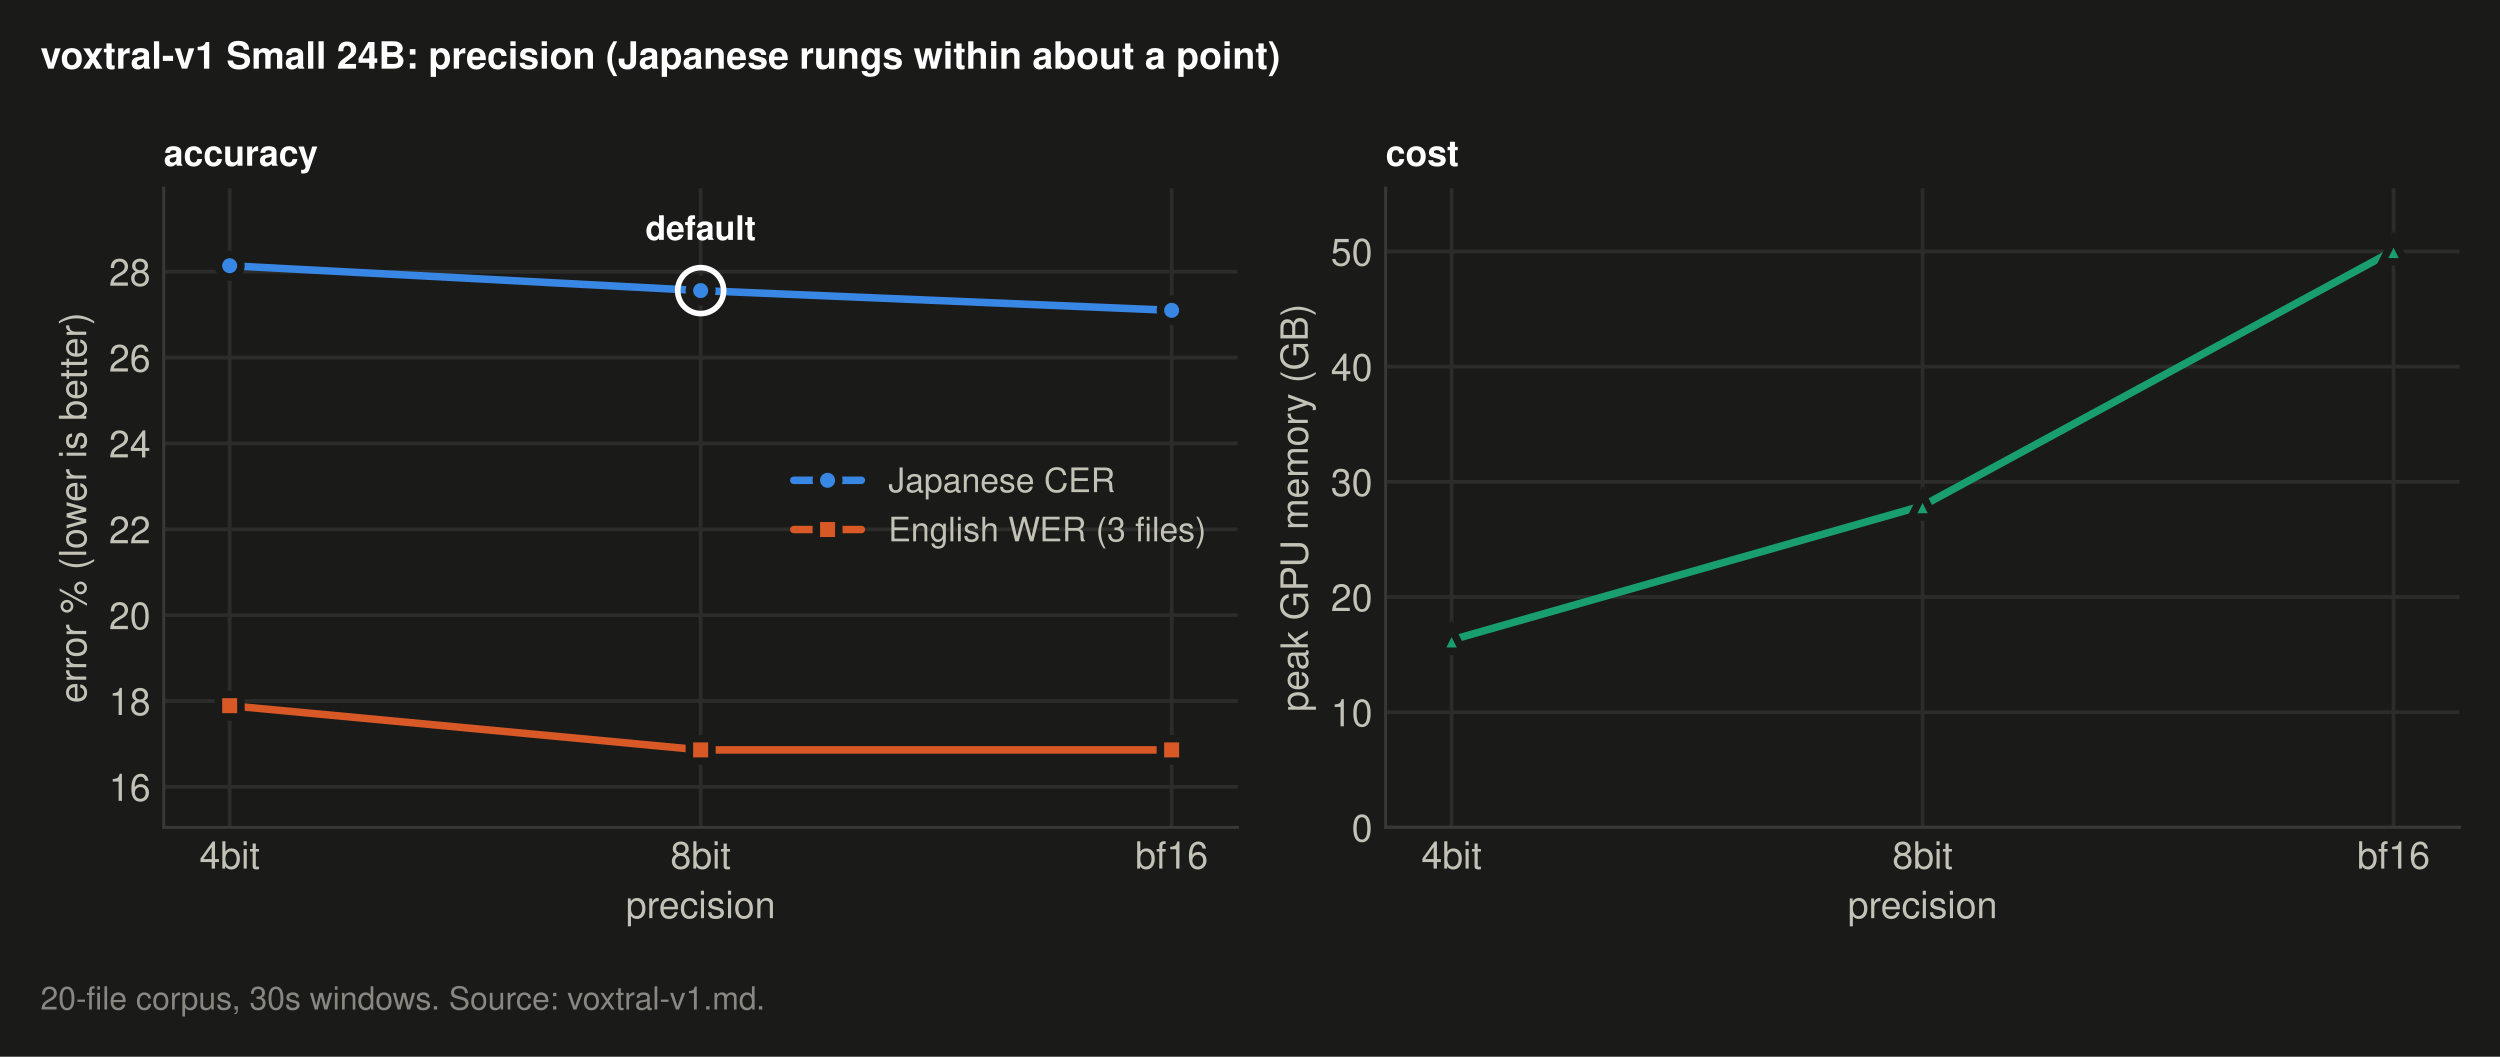
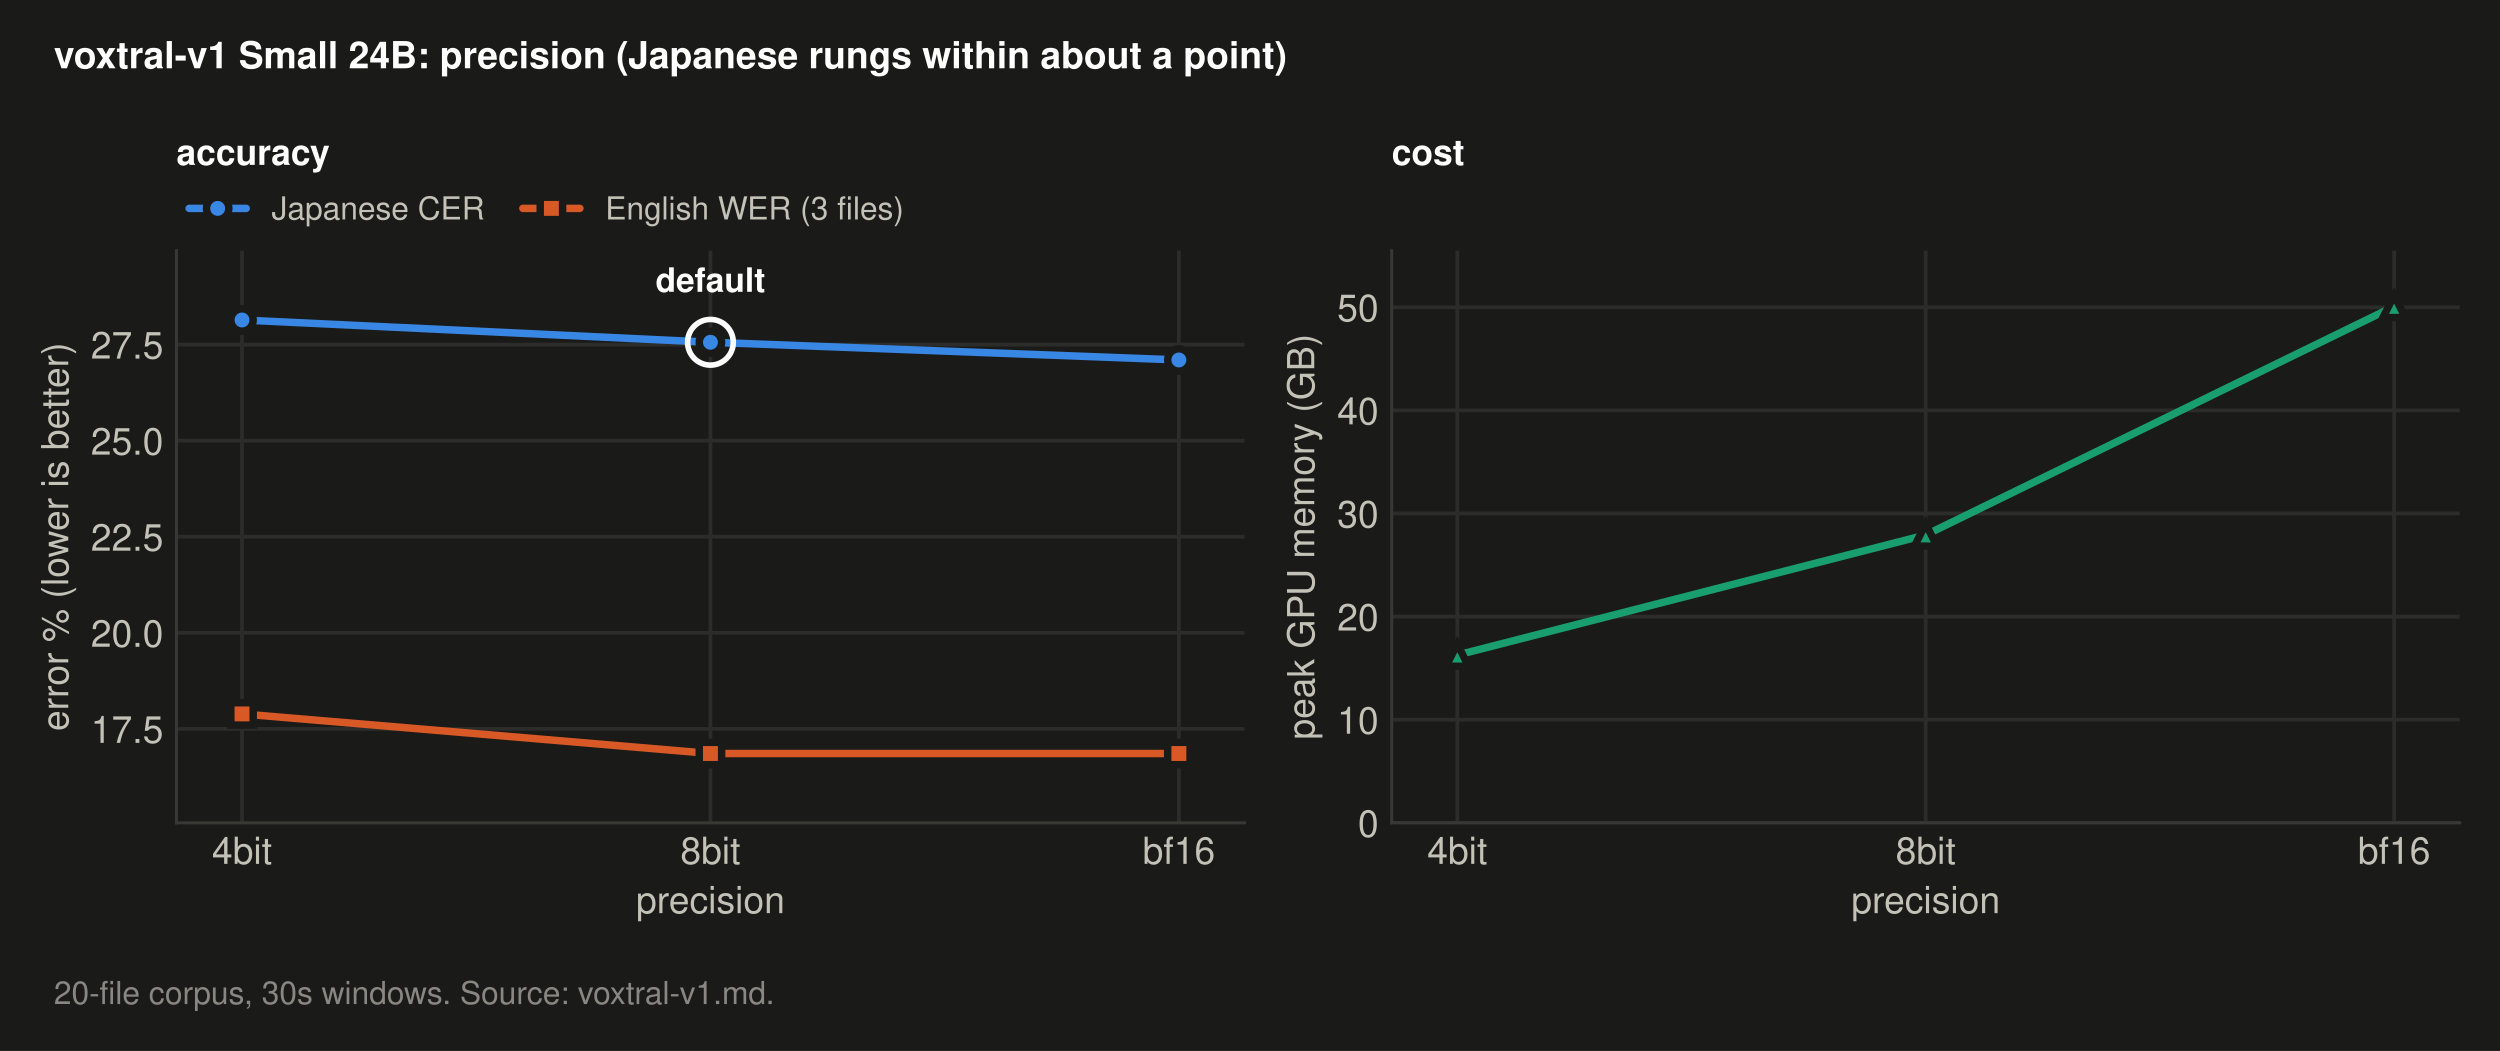
- <svg xmlns="http://www.w3.org/2000/svg" xmlns:xlink="http://www.w3.org/1999/xlink" width="666.576pt" height="281.747pt" viewBox="0 0 666.576 281.747" version="1.1">
+ <svg xmlns="http://www.w3.org/2000/svg" xmlns:xlink="http://www.w3.org/1999/xlink" width="670.222pt" height="281.747pt" viewBox="0 0 670.222 281.747" version="1.1">
  <defs>
    <style type="text/css">*{stroke-linejoin: round; stroke-linecap: butt}</style>
  </defs>
  <g id="figure_1">
    <g id="patch_1">
-       <path d="M 0 281.747  L 666.576 281.747  L 666.576 0  L 0 0  z " style="fill: #1a1a19" />
+       <path d="M 0 281.747  L 670.222 281.747  L 670.222 0  L 0 0  z " style="fill: #1a1a19" />
    </g>
    <g id="axes_1">
      <g id="patch_2">
-         <path d="M 43.656 220.601  L 329.976 220.601  L 329.976 50.19  L 43.656 50.19  z " style="fill: #1a1a19" />
+         <path d="M 47.302 220.601  L 333.622 220.601  L 333.622 67.19  L 47.302 67.19  z " style="fill: #1a1a19" />
      </g>
      <g id="matplotlib.axis_1">
        <g id="xtick_1">
          <g id="line2d_1">
-             <path d="M 61.237 220.601  L 61.237 50.19  " clip-path="url(#p7be923f848)" style="fill: none; stroke: #2c2c2a; stroke-linecap: round" />
+             <path d="M 64.883 220.601  L 64.883 67.19  " clip-path="url(#p76547bcfb6)" style="fill: none; stroke: #2c2c2a; stroke-linecap: round" />
          </g>
          <g id="line2d_2" />
          <g id="text_1">
-             <text style="font-size: 10px; font-family: 'Helvetica', 'Arial', 'DejaVu Sans'; text-anchor: middle; fill: #c3c2b7" x="61.237" y="231.601" transform="rotate(-0 61.23705 231.6008)">4bit</text>
+             <text style="font-size: 10px; font-family: 'Helvetica', 'Arial', 'DejaVu Sans'; text-anchor: middle; fill: #c3c2b7" x="64.883" y="231.601" transform="rotate(-0 64.88262 231.6008)">4bit</text>
          </g>
        </g>
        <g id="xtick_2">
          <g id="line2d_3">
-             <path d="M 186.816 220.601  L 186.816 50.19  " clip-path="url(#p7be923f848)" style="fill: none; stroke: #2c2c2a; stroke-linecap: round" />
+             <path d="M 190.462 220.601  L 190.462 67.19  " clip-path="url(#p76547bcfb6)" style="fill: none; stroke: #2c2c2a; stroke-linecap: round" />
          </g>
          <g id="line2d_4" />
          <g id="text_2">
-             <text style="font-size: 10px; font-family: 'Helvetica', 'Arial', 'DejaVu Sans'; text-anchor: middle; fill: #c3c2b7" x="186.816" y="231.601" transform="rotate(-0 186.816 231.6008)">8bit</text>
+             <text style="font-size: 10px; font-family: 'Helvetica', 'Arial', 'DejaVu Sans'; text-anchor: middle; fill: #c3c2b7" x="190.462" y="231.601" transform="rotate(-0 190.4616 231.6008)">8bit</text>
          </g>
        </g>
        <g id="xtick_3">
          <g id="line2d_5">
-             <path d="M 312.395 220.601  L 312.395 50.19  " clip-path="url(#p7be923f848)" style="fill: none; stroke: #2c2c2a; stroke-linecap: round" />
+             <path d="M 316.041 220.601  L 316.041 67.19  " clip-path="url(#p76547bcfb6)" style="fill: none; stroke: #2c2c2a; stroke-linecap: round" />
          </g>
          <g id="line2d_6" />
          <g id="text_3">
-             <text style="font-size: 10px; font-family: 'Helvetica', 'Arial', 'DejaVu Sans'; text-anchor: middle; fill: #c3c2b7" x="312.395" y="231.601" transform="rotate(-0 312.3949 231.6008)">bf16</text>
+             <text style="font-size: 10px; font-family: 'Helvetica', 'Arial', 'DejaVu Sans'; text-anchor: middle; fill: #c3c2b7" x="316.041" y="231.601" transform="rotate(-0 316.0405 231.6008)">bf16</text>
          </g>
        </g>
        <g id="text_4">
-           <text style="font-size: 10px; font-family: 'Helvetica', 'Arial', 'DejaVu Sans'; text-anchor: middle; fill: #c3c2b7" x="186.816" y="244.8" transform="rotate(-0 186.816 244.8)">precision</text>
+           <text style="font-size: 10px; font-family: 'Helvetica', 'Arial', 'DejaVu Sans'; text-anchor: middle; fill: #c3c2b7" x="190.462" y="244.8" transform="rotate(-0 190.4616 244.8)">precision</text>
        </g>
      </g>
      <g id="matplotlib.axis_2">
        <g id="ytick_1">
          <g id="line2d_7">
-             <path d="M 43.656 209.788  L 329.976 209.788  " clip-path="url(#p7be923f848)" style="fill: none; stroke: #2c2c2a; stroke-linecap: round" />
+             <path d="M 47.302 195.411  L 333.622 195.411  " clip-path="url(#p76547bcfb6)" style="fill: none; stroke: #2c2c2a; stroke-linecap: round" />
          </g>
          <g id="line2d_8" />
          <g id="text_5">
-             <text style="font-size: 10px; font-family: 'Helvetica', 'Arial', 'DejaVu Sans'; text-anchor: end; fill: #c3c2b7" x="40.156" y="213.538" transform="rotate(-0 40.156 213.5376)">16</text>
+             <text style="font-size: 10px; font-family: 'Helvetica', 'Arial', 'DejaVu Sans'; text-anchor: end; fill: #c3c2b7" x="43.802" y="199.161" transform="rotate(-0 43.80156 199.1615)">17.5</text>
          </g>
        </g>
        <g id="ytick_2">
          <g id="line2d_9">
-             <path d="M 43.656 186.898  L 329.976 186.898  " clip-path="url(#p7be923f848)" style="fill: none; stroke: #2c2c2a; stroke-linecap: round" />
+             <path d="M 47.302 169.653  L 333.622 169.653  " clip-path="url(#p76547bcfb6)" style="fill: none; stroke: #2c2c2a; stroke-linecap: round" />
          </g>
          <g id="line2d_10" />
          <g id="text_6">
-             <text style="font-size: 10px; font-family: 'Helvetica', 'Arial', 'DejaVu Sans'; text-anchor: end; fill: #c3c2b7" x="40.156" y="190.648" transform="rotate(-0 40.156 190.6477)">18</text>
+             <text style="font-size: 10px; font-family: 'Helvetica', 'Arial', 'DejaVu Sans'; text-anchor: end; fill: #c3c2b7" x="43.802" y="173.403" transform="rotate(-0 43.80156 173.4034)">20.0</text>
          </g>
        </g>
        <g id="ytick_3">
          <g id="line2d_11">
-             <path d="M 43.656 164.008  L 329.976 164.008  " clip-path="url(#p7be923f848)" style="fill: none; stroke: #2c2c2a; stroke-linecap: round" />
+             <path d="M 47.302 143.895  L 333.622 143.895  " clip-path="url(#p76547bcfb6)" style="fill: none; stroke: #2c2c2a; stroke-linecap: round" />
          </g>
          <g id="line2d_12" />
          <g id="text_7">
-             <text style="font-size: 10px; font-family: 'Helvetica', 'Arial', 'DejaVu Sans'; text-anchor: end; fill: #c3c2b7" x="40.156" y="167.758" transform="rotate(-0 40.156 167.7578)">20</text>
+             <text style="font-size: 10px; font-family: 'Helvetica', 'Arial', 'DejaVu Sans'; text-anchor: end; fill: #c3c2b7" x="43.802" y="147.645" transform="rotate(-0 43.80156 147.6454)">22.5</text>
          </g>
        </g>
        <g id="ytick_4">
          <g id="line2d_13">
-             <path d="M 43.656 141.118  L 329.976 141.118  " clip-path="url(#p7be923f848)" style="fill: none; stroke: #2c2c2a; stroke-linecap: round" />
+             <path d="M 47.302 118.137  L 333.622 118.137  " clip-path="url(#p76547bcfb6)" style="fill: none; stroke: #2c2c2a; stroke-linecap: round" />
          </g>
          <g id="line2d_14" />
          <g id="text_8">
-             <text style="font-size: 10px; font-family: 'Helvetica', 'Arial', 'DejaVu Sans'; text-anchor: end; fill: #c3c2b7" x="40.156" y="144.868" transform="rotate(-0 40.156 144.8679)">22</text>
+             <text style="font-size: 10px; font-family: 'Helvetica', 'Arial', 'DejaVu Sans'; text-anchor: end; fill: #c3c2b7" x="43.802" y="121.887" transform="rotate(-0 43.80156 121.8873)">25.0</text>
          </g>
        </g>
        <g id="ytick_5">
          <g id="line2d_15">
-             <path d="M 43.656 118.228  L 329.976 118.228  " clip-path="url(#p7be923f848)" style="fill: none; stroke: #2c2c2a; stroke-linecap: round" />
+             <path d="M 47.302 92.379  L 333.622 92.379  " clip-path="url(#p76547bcfb6)" style="fill: none; stroke: #2c2c2a; stroke-linecap: round" />
          </g>
          <g id="line2d_16" />
          <g id="text_9">
-             <text style="font-size: 10px; font-family: 'Helvetica', 'Arial', 'DejaVu Sans'; text-anchor: end; fill: #c3c2b7" x="40.156" y="121.978" transform="rotate(-0 40.156 121.978)">24</text>
-           </g>
-         </g>
-         <g id="ytick_6">
-           <g id="line2d_17">
-             <path d="M 43.656 95.338  L 329.976 95.338  " clip-path="url(#p7be923f848)" style="fill: none; stroke: #2c2c2a; stroke-linecap: round" />
-           </g>
-           <g id="line2d_18" />
-           <g id="text_10">
-             <text style="font-size: 10px; font-family: 'Helvetica', 'Arial', 'DejaVu Sans'; text-anchor: end; fill: #c3c2b7" x="40.156" y="99.088" transform="rotate(-0 40.156 99.08805)">26</text>
-           </g>
-         </g>
-         <g id="ytick_7">
-           <g id="line2d_19">
-             <path d="M 43.656 72.448  L 329.976 72.448  " clip-path="url(#p7be923f848)" style="fill: none; stroke: #2c2c2a; stroke-linecap: round" />
-           </g>
-           <g id="line2d_20" />
-           <g id="text_11">
-             <text style="font-size: 10px; font-family: 'Helvetica', 'Arial', 'DejaVu Sans'; text-anchor: end; fill: #c3c2b7" x="40.156" y="76.198" transform="rotate(-0 40.156 76.19815)">28</text>
-           </g>
-         </g>
-         <g id="text_12">
-           <text style="font-size: 10px; font-family: 'Helvetica', 'Arial', 'DejaVu Sans'; text-anchor: middle; fill: #c3c2b7" x="22.994" y="135.395" transform="rotate(-90 22.9935 135.3954)">error % (lower is better)</text>
+             <text style="font-size: 10px; font-family: 'Helvetica', 'Arial', 'DejaVu Sans'; text-anchor: end; fill: #c3c2b7" x="43.802" y="96.129" transform="rotate(-0 43.80156 96.12931)">27.5</text>
+           </g>
+         </g>
+         <g id="text_10">
+           <text style="font-size: 10px; font-family: 'Helvetica', 'Arial', 'DejaVu Sans'; text-anchor: middle; fill: #c3c2b7" x="18.3" y="143.895" transform="rotate(-90 18.3 143.8954)">error % (lower is better)</text>
        </g>
      </g>
      <g id="patch_3">
-         <path d="M 43.656 220.601  L 43.656 50.19  " style="fill: none; stroke: #383835; stroke-width: 0.8; stroke-linejoin: miter; stroke-linecap: square" />
+         <path d="M 47.302 220.601  L 47.302 67.19  " style="fill: none; stroke: #383835; stroke-width: 0.8; stroke-linejoin: miter; stroke-linecap: square" />
      </g>
      <g id="patch_4">
-         <path d="M 43.656 220.601  L 329.976 220.601  " style="fill: none; stroke: #383835; stroke-width: 0.8; stroke-linejoin: miter; stroke-linecap: square" />
-       </g>
-       <g id="line2d_21">
-         <path d="M 61.237 70.846  L 186.816 77.484  L 312.395 82.749  " clip-path="url(#p7be923f848)" style="fill: none; stroke: #3987e5; stroke-width: 2; stroke-linecap: round" />
+         <path d="M 47.302 220.601  L 333.622 220.601  " style="fill: none; stroke: #383835; stroke-width: 0.8; stroke-linejoin: miter; stroke-linecap: square" />
+       </g>
+       <g id="line2d_17">
+         <path d="M 64.883 85.785  L 190.462 91.761  L 316.041 96.501  " clip-path="url(#p76547bcfb6)" style="fill: none; stroke: #3987e5; stroke-width: 2; stroke-linecap: round" />
        <defs>
          <path id="m226001cfbb" d="M 0 3  C 0.796 3 1.559 2.684 2.121 2.121  C 2.684 1.559 3 0.796 3 0  C 3 -0.796 2.684 -1.559 2.121 -2.121  C 1.559 -2.684 0.796 -3 0 -3  C -0.796 -3 -1.559 -2.684 -2.121 -2.121  C -2.684 -1.559 -3 -0.796 -3 0  C -3 0.796 -2.684 1.559 -2.121 2.121  C -1.559 2.684 -0.796 3 0 3  z " style="stroke: #1a1a19; stroke-width: 2" />
        </defs>
-         <g clip-path="url(#p7be923f848)">
-           <use xlink:href="#m226001cfbb" x="61.237" y="70.846" style="fill: #3987e5; stroke: #1a1a19; stroke-width: 2" />
-           <use xlink:href="#m226001cfbb" x="186.816" y="77.484" style="fill: #3987e5; stroke: #1a1a19; stroke-width: 2" />
-           <use xlink:href="#m226001cfbb" x="312.395" y="82.749" style="fill: #3987e5; stroke: #1a1a19; stroke-width: 2" />
-         </g>
-       </g>
-       <g id="line2d_22">
-         <path d="M 61.237 188.157  L 186.816 199.945  L 312.395 199.945  " clip-path="url(#p7be923f848)" style="fill: none; stroke: #d95926; stroke-width: 2; stroke-linecap: round" />
+         <g clip-path="url(#p76547bcfb6)">
+           <use xlink:href="#m226001cfbb" x="64.883" y="85.785" style="fill: #3987e5; stroke: #1a1a19; stroke-width: 2" />
+           <use xlink:href="#m226001cfbb" x="190.462" y="91.761" style="fill: #3987e5; stroke: #1a1a19; stroke-width: 2" />
+           <use xlink:href="#m226001cfbb" x="316.041" y="96.501" style="fill: #3987e5; stroke: #1a1a19; stroke-width: 2" />
+         </g>
+       </g>
+       <g id="line2d_18">
+         <path d="M 64.883 191.393  L 190.462 202.006  L 316.041 202.006  " clip-path="url(#p76547bcfb6)" style="fill: none; stroke: #d95926; stroke-width: 2; stroke-linecap: round" />
        <defs>
          <path id="m32749af53d" d="M -3 3  L 3 3  L 3 -3  L -3 -3  z " style="stroke: #1a1a19; stroke-width: 2; stroke-linejoin: miter" />
        </defs>
-         <g clip-path="url(#p7be923f848)">
-           <use xlink:href="#m32749af53d" x="61.237" y="188.157" style="fill: #d95926; stroke: #1a1a19; stroke-width: 2; stroke-linejoin: miter" />
-           <use xlink:href="#m32749af53d" x="186.816" y="199.945" style="fill: #d95926; stroke: #1a1a19; stroke-width: 2; stroke-linejoin: miter" />
-           <use xlink:href="#m32749af53d" x="312.395" y="199.945" style="fill: #d95926; stroke: #1a1a19; stroke-width: 2; stroke-linejoin: miter" />
-         </g>
-       </g>
-       <g id="text_13">
-         <text style="font-weight: 700; font-size: 9px; font-family: 'Helvetica', 'Arial', 'DejaVu Sans'; text-anchor: middle; fill: #ffffff" x="186.816" y="63.955" transform="rotate(-0 186.816 63.95463)">default</text>
-       </g>
-       <g id="text_14">
-         <text style="font-weight: 700; font-size: 9.5px; font-family: 'Helvetica', 'Arial', 'DejaVu Sans'; text-anchor: start; fill: #ffffff" x="43.656" y="44.19" transform="rotate(-0 43.656 44.19)">accuracy</text>
+         <g clip-path="url(#p76547bcfb6)">
+           <use xlink:href="#m32749af53d" x="64.883" y="191.393" style="fill: #d95926; stroke: #1a1a19; stroke-width: 2; stroke-linejoin: miter" />
+           <use xlink:href="#m32749af53d" x="190.462" y="202.006" style="fill: #d95926; stroke: #1a1a19; stroke-width: 2; stroke-linejoin: miter" />
+           <use xlink:href="#m32749af53d" x="316.041" y="202.006" style="fill: #d95926; stroke: #1a1a19; stroke-width: 2; stroke-linejoin: miter" />
+         </g>
+       </g>
+       <g id="text_11">
+         <text style="font-weight: 700; font-size: 9px; font-family: 'Helvetica', 'Arial', 'DejaVu Sans'; text-anchor: middle; fill: #ffffff" x="190.462" y="78.232" transform="rotate(-0 190.4616 78.23181)">default</text>
+       </g>
+       <g id="text_12">
+         <text style="font-weight: 700; font-size: 9.5px; font-family: 'Helvetica', 'Arial', 'DejaVu Sans'; text-anchor: start; fill: #ffffff" x="47.302" y="44.19" transform="rotate(-0 47.30156 44.19)">accuracy</text>
      </g>
      <g id="PathCollection_1">
-         <path d="M 186.816 83.608  C 188.44 83.608 189.998 82.962 191.146 81.814  C 192.294 80.666 192.94 79.108 192.94 77.484  C 192.94 75.86 192.294 74.302 191.146 73.154  C 189.998 72.005 188.44 71.36 186.816 71.36  C 185.192 71.36 183.634 72.005 182.486 73.154  C 181.338 74.302 180.692 75.86 180.692 77.484  C 180.692 79.108 181.338 80.666 182.486 81.814  C 183.634 82.962 185.192 83.608 186.816 83.608  L 186.816 83.608  z " clip-path="url(#p7be923f848)" style="fill: none; stroke: #ffffff; stroke-width: 1.5" />
+         <path d="M 190.462 97.885  C 192.086 97.885 193.643 97.24 194.792 96.091  C 195.94 94.943 196.585 93.385 196.585 91.761  C 196.585 90.137 195.94 88.579 194.792 87.431  C 193.643 86.283 192.086 85.637 190.462 85.637  C 188.838 85.637 187.28 86.283 186.131 87.431  C 184.983 88.579 184.338 90.137 184.338 91.761  C 184.338 93.385 184.983 94.943 186.131 96.091  C 187.28 97.24 188.838 97.885 190.462 97.885  L 190.462 97.885  z " clip-path="url(#p76547bcfb6)" style="fill: none; stroke: #ffffff; stroke-width: 1.5" />
      </g>
      <g id="legend_1">
-         <g id="line2d_23">
-           <path d="M 211.657 128.062  L 220.657 128.062  L 229.657 128.062  " style="fill: none; stroke: #3987e5; stroke-width: 2; stroke-linecap: round" />
+         <g id="line2d_19">
+           <path d="M 50.702 55.866  L 58.352 55.866  L 66.002 55.866  " style="fill: none; stroke: #3987e5; stroke-width: 2; stroke-linecap: round" />
          <g>
-             <use xlink:href="#m226001cfbb" x="220.657" y="128.062" style="fill: #3987e5; stroke: #1a1a19; stroke-width: 2" />
-           </g>
-         </g>
-         <g id="text_15">
-           <text style="font-size: 9px; font-family: 'Helvetica', 'Arial', 'DejaVu Sans'; text-anchor: start; fill: #c3c2b7" x="236.857" y="131.212" transform="rotate(-0 236.8569 131.2118)">Japanese CER</text>
-         </g>
-         <g id="line2d_24">
-           <path d="M 211.657 141.188  L 220.657 141.188  L 229.657 141.188  " style="fill: none; stroke: #d95926; stroke-width: 2; stroke-linecap: round" />
+             <use xlink:href="#m226001cfbb" x="58.352" y="55.866" style="fill: #3987e5; stroke: #1a1a19; stroke-width: 2" />
+           </g>
+         </g>
+         <g id="text_13">
+           <text style="font-size: 8.5px; font-family: 'Helvetica', 'Arial', 'DejaVu Sans'; text-anchor: start; fill: #c3c2b7" x="72.802" y="58.841" transform="rotate(-0 72.80156 58.84116)">Japanese CER</text>
+         </g>
+         <g id="line2d_20">
+           <path d="M 140.171 55.866  L 147.821 55.866  L 155.471 55.866  " style="fill: none; stroke: #d95926; stroke-width: 2; stroke-linecap: round" />
          <g>
-             <use xlink:href="#m32749af53d" x="220.657" y="141.188" style="fill: #d95926; stroke: #1a1a19; stroke-width: 2; stroke-linejoin: miter" />
-           </g>
-         </g>
-         <g id="text_16">
-           <text style="font-size: 9px; font-family: 'Helvetica', 'Arial', 'DejaVu Sans'; text-anchor: start; fill: #c3c2b7" x="236.857" y="144.338" transform="rotate(-0 236.8569 144.3377)">English WER (3 files)</text>
+             <use xlink:href="#m32749af53d" x="147.821" y="55.866" style="fill: #d95926; stroke: #1a1a19; stroke-width: 2; stroke-linejoin: miter" />
+           </g>
+         </g>
+         <g id="text_14">
+           <text style="font-size: 8.5px; font-family: 'Helvetica', 'Arial', 'DejaVu Sans'; text-anchor: start; fill: #c3c2b7" x="162.271" y="58.841" transform="rotate(-0 162.2707 58.84116)">English WER (3 files)</text>
        </g>
      </g>
    </g>
    <g id="axes_2">
      <g id="patch_5">
-         <path d="M 369.456 220.601  L 655.776 220.601  L 655.776 50.19  L 369.456 50.19  z " style="fill: #1a1a19" />
+         <path d="M 373.102 220.601  L 659.422 220.601  L 659.422 67.19  L 373.102 67.19  z " style="fill: #1a1a19" />
      </g>
      <g id="matplotlib.axis_3">
        <g id="xtick_4">
+           <g id="line2d_21">
+             <path d="M 390.683 220.601  L 390.683 67.19  " clip-path="url(#p99a848b1d7)" style="fill: none; stroke: #2c2c2a; stroke-linecap: round" />
+           </g>
+           <g id="line2d_22" />
+           <g id="text_15">
+             <text style="font-size: 10px; font-family: 'Helvetica', 'Arial', 'DejaVu Sans'; text-anchor: middle; fill: #c3c2b7" x="390.683" y="231.601" transform="rotate(-0 390.6826 231.6008)">4bit</text>
+           </g>
+         </g>
+         <g id="xtick_5">
+           <g id="line2d_23">
+             <path d="M 516.262 220.601  L 516.262 67.19  " clip-path="url(#p99a848b1d7)" style="fill: none; stroke: #2c2c2a; stroke-linecap: round" />
+           </g>
+           <g id="line2d_24" />
+           <g id="text_16">
+             <text style="font-size: 10px; font-family: 'Helvetica', 'Arial', 'DejaVu Sans'; text-anchor: middle; fill: #c3c2b7" x="516.262" y="231.601" transform="rotate(-0 516.2616 231.6008)">8bit</text>
+           </g>
+         </g>
+         <g id="xtick_6">
          <g id="line2d_25">
-             <path d="M 387.037 220.601  L 387.037 50.19  " clip-path="url(#p6c0af0b034)" style="fill: none; stroke: #2c2c2a; stroke-linecap: round" />
+             <path d="M 641.841 220.601  L 641.841 67.19  " clip-path="url(#p99a848b1d7)" style="fill: none; stroke: #2c2c2a; stroke-linecap: round" />
          </g>
          <g id="line2d_26" />
          <g id="text_17">
-             <text style="font-size: 10px; font-family: 'Helvetica', 'Arial', 'DejaVu Sans'; text-anchor: middle; fill: #c3c2b7" x="387.037" y="231.601" transform="rotate(-0 387.0371 231.6008)">4bit</text>
-           </g>
-         </g>
-         <g id="xtick_5">
+             <text style="font-size: 10px; font-family: 'Helvetica', 'Arial', 'DejaVu Sans'; text-anchor: middle; fill: #c3c2b7" x="641.841" y="231.601" transform="rotate(-0 641.8405 231.6008)">bf16</text>
+           </g>
+         </g>
+         <g id="text_18">
+           <text style="font-size: 10px; font-family: 'Helvetica', 'Arial', 'DejaVu Sans'; text-anchor: middle; fill: #c3c2b7" x="516.262" y="244.8" transform="rotate(-0 516.2616 244.8)">precision</text>
+         </g>
+       </g>
+       <g id="matplotlib.axis_4">
+         <g id="ytick_6">
          <g id="line2d_27">
-             <path d="M 512.616 220.601  L 512.616 50.19  " clip-path="url(#p6c0af0b034)" style="fill: none; stroke: #2c2c2a; stroke-linecap: round" />
+             <path d="M 373.102 220.601  L 659.422 220.601  " clip-path="url(#p99a848b1d7)" style="fill: none; stroke: #2c2c2a; stroke-linecap: round" />
          </g>
          <g id="line2d_28" />
-           <g id="text_18">
-             <text style="font-size: 10px; font-family: 'Helvetica', 'Arial', 'DejaVu Sans'; text-anchor: middle; fill: #c3c2b7" x="512.616" y="231.601" transform="rotate(-0 512.616 231.6008)">8bit</text>
-           </g>
-         </g>
-         <g id="xtick_6">
+           <g id="text_19">
+             <text style="font-size: 10px; font-family: 'Helvetica', 'Arial', 'DejaVu Sans'; text-anchor: end; fill: #c3c2b7" x="369.602" y="224.351" transform="rotate(-0 369.6016 224.3508)">0</text>
+           </g>
+         </g>
+         <g id="ytick_7">
          <g id="line2d_29">
-             <path d="M 638.195 220.601  L 638.195 50.19  " clip-path="url(#p6c0af0b034)" style="fill: none; stroke: #2c2c2a; stroke-linecap: round" />
+             <path d="M 373.102 192.954  L 659.422 192.954  " clip-path="url(#p99a848b1d7)" style="fill: none; stroke: #2c2c2a; stroke-linecap: round" />
          </g>
          <g id="line2d_30" />
-           <g id="text_19">
-             <text style="font-size: 10px; font-family: 'Helvetica', 'Arial', 'DejaVu Sans'; text-anchor: middle; fill: #c3c2b7" x="638.195" y="231.601" transform="rotate(-0 638.1949 231.6008)">bf16</text>
-           </g>
-         </g>
-         <g id="text_20">
-           <text style="font-size: 10px; font-family: 'Helvetica', 'Arial', 'DejaVu Sans'; text-anchor: middle; fill: #c3c2b7" x="512.616" y="244.8" transform="rotate(-0 512.616 244.8)">precision</text>
-         </g>
-       </g>
-       <g id="matplotlib.axis_4">
+           <g id="text_20">
+             <text style="font-size: 10px; font-family: 'Helvetica', 'Arial', 'DejaVu Sans'; text-anchor: end; fill: #c3c2b7" x="369.602" y="196.704" transform="rotate(-0 369.6016 196.704)">10</text>
+           </g>
+         </g>
        <g id="ytick_8">
          <g id="line2d_31">
-             <path d="M 369.456 220.601  L 655.776 220.601  " clip-path="url(#p6c0af0b034)" style="fill: none; stroke: #2c2c2a; stroke-linecap: round" />
+             <path d="M 373.102 165.307  L 659.422 165.307  " clip-path="url(#p99a848b1d7)" style="fill: none; stroke: #2c2c2a; stroke-linecap: round" />
          </g>
          <g id="line2d_32" />
          <g id="text_21">
-             <text style="font-size: 10px; font-family: 'Helvetica', 'Arial', 'DejaVu Sans'; text-anchor: end; fill: #c3c2b7" x="365.956" y="224.351" transform="rotate(-0 365.956 224.3508)">0</text>
+             <text style="font-size: 10px; font-family: 'Helvetica', 'Arial', 'DejaVu Sans'; text-anchor: end; fill: #c3c2b7" x="369.602" y="169.057" transform="rotate(-0 369.6016 169.0573)">20</text>
          </g>
        </g>
        <g id="ytick_9">
          <g id="line2d_33">
-             <path d="M 369.456 189.89  L 655.776 189.89  " clip-path="url(#p6c0af0b034)" style="fill: none; stroke: #2c2c2a; stroke-linecap: round" />
+             <path d="M 373.102 137.66  L 659.422 137.66  " clip-path="url(#p99a848b1d7)" style="fill: none; stroke: #2c2c2a; stroke-linecap: round" />
          </g>
          <g id="line2d_34" />
          <g id="text_22">
-             <text style="font-size: 10px; font-family: 'Helvetica', 'Arial', 'DejaVu Sans'; text-anchor: end; fill: #c3c2b7" x="365.956" y="193.64" transform="rotate(-0 365.956 193.6404)">10</text>
+             <text style="font-size: 10px; font-family: 'Helvetica', 'Arial', 'DejaVu Sans'; text-anchor: end; fill: #c3c2b7" x="369.602" y="141.41" transform="rotate(-0 369.6016 141.4105)">30</text>
          </g>
        </g>
        <g id="ytick_10">
          <g id="line2d_35">
-             <path d="M 369.456 159.18  L 655.776 159.18  " clip-path="url(#p6c0af0b034)" style="fill: none; stroke: #2c2c2a; stroke-linecap: round" />
+             <path d="M 373.102 110.014  L 659.422 110.014  " clip-path="url(#p99a848b1d7)" style="fill: none; stroke: #2c2c2a; stroke-linecap: round" />
          </g>
          <g id="line2d_36" />
          <g id="text_23">
-             <text style="font-size: 10px; font-family: 'Helvetica', 'Arial', 'DejaVu Sans'; text-anchor: end; fill: #c3c2b7" x="365.956" y="162.93" transform="rotate(-0 365.956 162.93)">20</text>
+             <text style="font-size: 10px; font-family: 'Helvetica', 'Arial', 'DejaVu Sans'; text-anchor: end; fill: #c3c2b7" x="369.602" y="113.764" transform="rotate(-0 369.6016 113.7637)">40</text>
          </g>
        </g>
        <g id="ytick_11">
          <g id="line2d_37">
-             <path d="M 369.456 128.47  L 655.776 128.47  " clip-path="url(#p6c0af0b034)" style="fill: none; stroke: #2c2c2a; stroke-linecap: round" />
+             <path d="M 373.102 82.367  L 659.422 82.367  " clip-path="url(#p99a848b1d7)" style="fill: none; stroke: #2c2c2a; stroke-linecap: round" />
          </g>
          <g id="line2d_38" />
          <g id="text_24">
-             <text style="font-size: 10px; font-family: 'Helvetica', 'Arial', 'DejaVu Sans'; text-anchor: end; fill: #c3c2b7" x="365.956" y="132.22" transform="rotate(-0 365.956 132.2196)">30</text>
-           </g>
-         </g>
-         <g id="ytick_12">
-           <g id="line2d_39">
-             <path d="M 369.456 97.759  L 655.776 97.759  " clip-path="url(#p6c0af0b034)" style="fill: none; stroke: #2c2c2a; stroke-linecap: round" />
-           </g>
-           <g id="line2d_40" />
-           <g id="text_25">
-             <text style="font-size: 10px; font-family: 'Helvetica', 'Arial', 'DejaVu Sans'; text-anchor: end; fill: #c3c2b7" x="365.956" y="101.509" transform="rotate(-0 365.956 101.5092)">40</text>
-           </g>
-         </g>
-         <g id="ytick_13">
-           <g id="line2d_41">
-             <path d="M 369.456 67.049  L 655.776 67.049  " clip-path="url(#p6c0af0b034)" style="fill: none; stroke: #2c2c2a; stroke-linecap: round" />
-           </g>
-           <g id="line2d_42" />
-           <g id="text_26">
-             <text style="font-size: 10px; font-family: 'Helvetica', 'Arial', 'DejaVu Sans'; text-anchor: end; fill: #c3c2b7" x="365.956" y="70.799" transform="rotate(-0 365.956 70.79878)">50</text>
-           </g>
-         </g>
-         <g id="text_27">
-           <text style="font-size: 10px; font-family: 'Helvetica', 'Arial', 'DejaVu Sans'; text-anchor: middle; fill: #c3c2b7" x="348.69" y="135.395" transform="rotate(-90 348.6904 135.3954)">peak GPU memory (GB)</text>
+             <text style="font-size: 10px; font-family: 'Helvetica', 'Arial', 'DejaVu Sans'; text-anchor: end; fill: #c3c2b7" x="369.602" y="86.117" transform="rotate(-0 369.6016 86.11697)">50</text>
+           </g>
+         </g>
+         <g id="text_25">
+           <text style="font-size: 10px; font-family: 'Helvetica', 'Arial', 'DejaVu Sans'; text-anchor: middle; fill: #c3c2b7" x="352.336" y="143.895" transform="rotate(-90 352.3359 143.8954)">peak GPU memory (GB)</text>
        </g>
      </g>
      <g id="patch_6">
-         <path d="M 369.456 220.601  L 369.456 50.19  " style="fill: none; stroke: #383835; stroke-width: 0.8; stroke-linejoin: miter; stroke-linecap: square" />
+         <path d="M 373.102 220.601  L 373.102 67.19  " style="fill: none; stroke: #383835; stroke-width: 0.8; stroke-linejoin: miter; stroke-linecap: square" />
      </g>
      <g id="patch_7">
-         <path d="M 369.456 220.601  L 655.776 220.601  " style="fill: none; stroke: #383835; stroke-width: 0.8; stroke-linejoin: miter; stroke-linecap: square" />
-       </g>
-       <g id="line2d_43">
-         <path d="M 387.037 170.635  L 512.616 134.857  L 638.195 66.803  " clip-path="url(#p6c0af0b034)" style="fill: none; stroke: #199e70; stroke-width: 2; stroke-linecap: round" />
+         <path d="M 373.102 220.601  L 659.422 220.601  " style="fill: none; stroke: #383835; stroke-width: 0.8; stroke-linejoin: miter; stroke-linecap: square" />
+       </g>
+       <g id="line2d_39">
+         <path d="M 390.683 175.619  L 516.262 143.411  L 641.841 82.146  " clip-path="url(#p99a848b1d7)" style="fill: none; stroke: #199e70; stroke-width: 2; stroke-linecap: round" />
        <defs>
          <path id="m9c3ef2334b" d="M 0 -3  L -3 3  L 3 3  z " style="stroke: #1a1a19; stroke-width: 2; stroke-linejoin: miter" />
        </defs>
-         <g clip-path="url(#p6c0af0b034)">
-           <use xlink:href="#m9c3ef2334b" x="387.037" y="170.635" style="fill: #199e70; stroke: #1a1a19; stroke-width: 2; stroke-linejoin: miter" />
-           <use xlink:href="#m9c3ef2334b" x="512.616" y="134.857" style="fill: #199e70; stroke: #1a1a19; stroke-width: 2; stroke-linejoin: miter" />
-           <use xlink:href="#m9c3ef2334b" x="638.195" y="66.803" style="fill: #199e70; stroke: #1a1a19; stroke-width: 2; stroke-linejoin: miter" />
-         </g>
-       </g>
-       <g id="text_28">
-         <text style="font-weight: 700; font-size: 9.5px; font-family: 'Helvetica', 'Arial', 'DejaVu Sans'; text-anchor: start; fill: #ffffff" x="369.456" y="44.19" transform="rotate(-0 369.456 44.19)">cost</text>
-       </g>
-     </g>
-     <g id="text_29">
-       <text style="font-weight: 700; font-size: 10px; font-family: 'Helvetica', 'Arial', 'DejaVu Sans'; text-anchor: start; fill: #ffffff" x="10.8" y="18.3" transform="rotate(-0 10.8 18.3)">voxtral-v1 Small 24B: precision (Japanese rungs within about a point)</text>
-     </g>
-     <g id="text_30">
-       <text style="font-size: 8.5px; font-family: 'Helvetica', 'Arial', 'DejaVu Sans'; text-anchor: start; fill: #898781" x="10.8" y="269.175" transform="rotate(-0 10.8 269.175)">20-file corpus, 30s windows. Source: voxtral-v1.md.</text>
+         <g clip-path="url(#p99a848b1d7)">
+           <use xlink:href="#m9c3ef2334b" x="390.683" y="175.619" style="fill: #199e70; stroke: #1a1a19; stroke-width: 2; stroke-linejoin: miter" />
+           <use xlink:href="#m9c3ef2334b" x="516.262" y="143.411" style="fill: #199e70; stroke: #1a1a19; stroke-width: 2; stroke-linejoin: miter" />
+           <use xlink:href="#m9c3ef2334b" x="641.841" y="82.146" style="fill: #199e70; stroke: #1a1a19; stroke-width: 2; stroke-linejoin: miter" />
+         </g>
+       </g>
+       <g id="text_26">
+         <text style="font-weight: 700; font-size: 9.5px; font-family: 'Helvetica', 'Arial', 'DejaVu Sans'; text-anchor: start; fill: #ffffff" x="373.102" y="44.19" transform="rotate(-0 373.1016 44.19)">cost</text>
+       </g>
+     </g>
+     <g id="text_27">
+       <text style="font-weight: 700; font-size: 10px; font-family: 'Helvetica', 'Arial', 'DejaVu Sans'; text-anchor: start; fill: #ffffff" x="14.446" y="18.3" transform="rotate(-0 14.44556 18.3)">voxtral-v1 Small 24B: precision (Japanese rungs within about a point)</text>
+     </g>
+     <g id="text_28">
+       <text style="font-size: 8.5px; font-family: 'Helvetica', 'Arial', 'DejaVu Sans'; text-anchor: start; fill: #898781" x="14.446" y="269.175" transform="rotate(-0 14.44556 269.175)">20-file corpus, 30s windows. Source: voxtral-v1.md.</text>
    </g>
  </g>
  <defs>
-     <clipPath id="p7be923f848">
-       <rect x="43.656" y="50.19" width="286.32" height="170.411" />
+     <clipPath id="p76547bcfb6">
+       <rect x="47.302" y="67.19" width="286.32" height="153.411" />
    </clipPath>
-     <clipPath id="p6c0af0b034">
-       <rect x="369.456" y="50.19" width="286.32" height="170.411" />
+     <clipPath id="p99a848b1d7">
+       <rect x="373.102" y="67.19" width="286.32" height="153.411" />
    </clipPath>
  </defs>
</svg>
